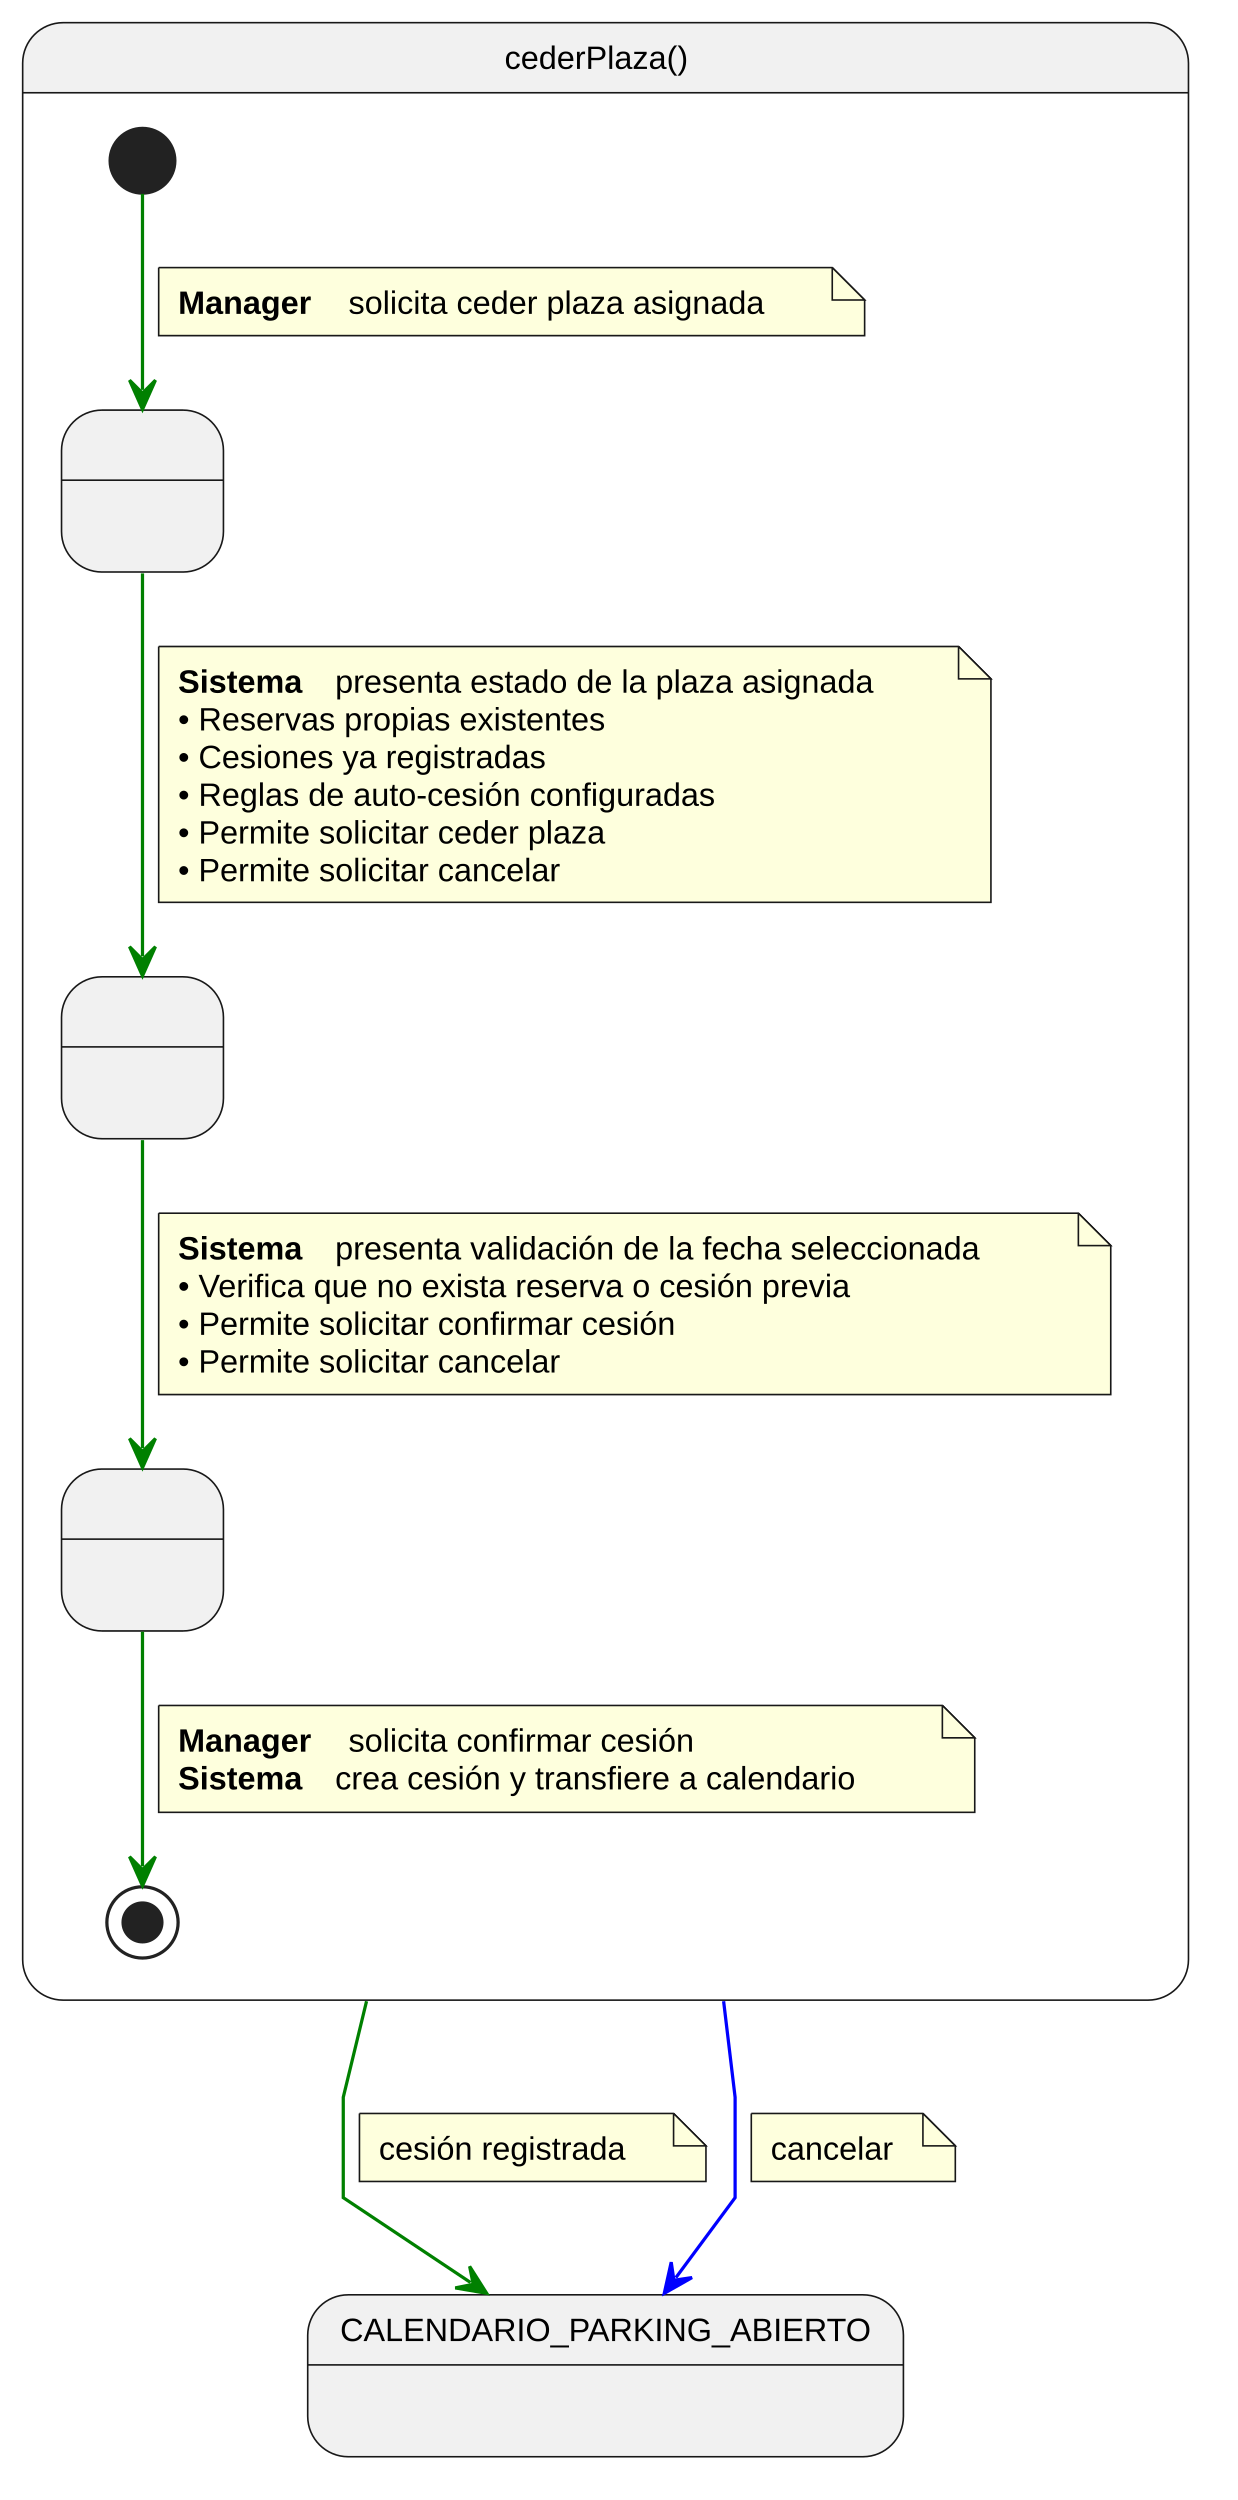
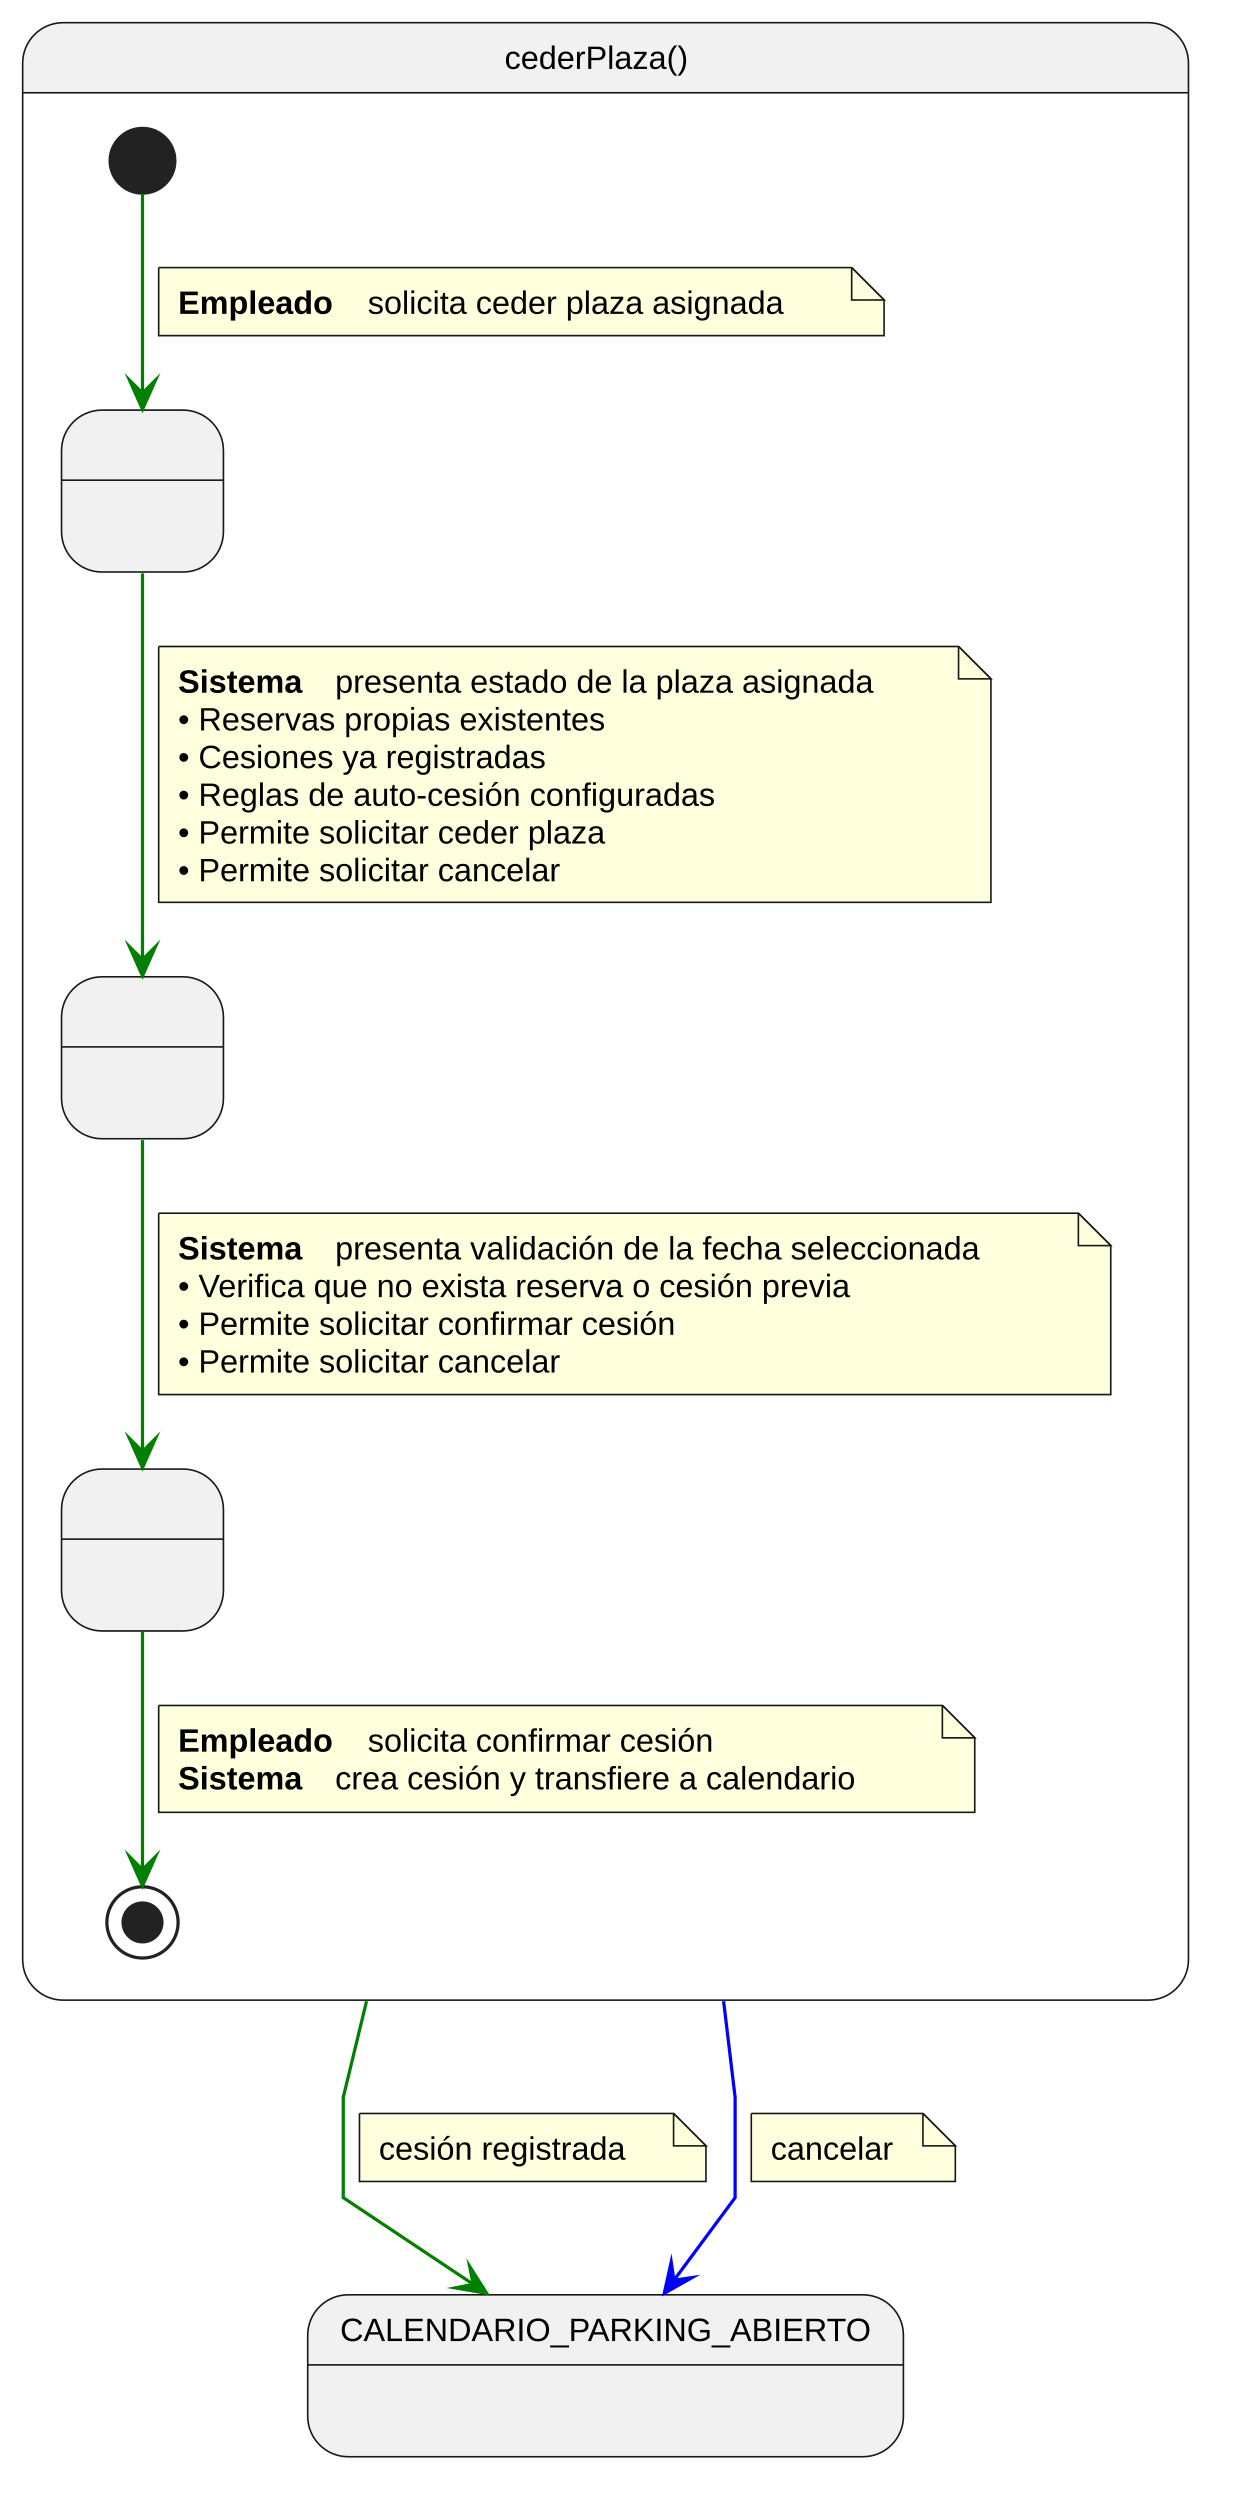
- <svg xmlns="http://www.w3.org/2000/svg" contentStyleType="text/css" data-diagram-type="STATE" height="772px" preserveAspectRatio="none" style="width:382px;height:772px;;background:#FFFFFF" version="1.1" viewBox="0 0 382 772" width="382px" zoomAndPan="magnify">
+ <svg xmlns="http://www.w3.org/2000/svg" contentStyleType="text/css" data-diagram-type="STATE" height="772px" preserveAspectRatio="none" style="width:382px;height:772px;background:#FFFFFF;" version="1.1" viewBox="0 0 382 772" width="382px" zoomAndPan="magnify">
  <defs />
  <g>
-     <path d="M19.5,7 L354.5,7 A12.5,12.5 0 0 1 367,19.5 L367,28.641 L7,28.641 L7,19.5 A12.5,12.5 0 0 1 19.5,7" fill="#F1F1F1" />
-     <rect fill="none" height="610.641" rx="12.5" ry="12.5" style="stroke:#181818;stroke-width:0.5;" width="360" x="7" y="7" />
-     <line style="stroke:#181818;stroke-width:0.5;" x1="7" x2="367" y1="28.641" y2="28.641" />
-     <text fill="#000000" font-family="Arial" font-size="10" lengthAdjust="spacing" textLength="62.378" x="155.811" y="21.282">cederPlaza()</text>
-     <g class="entity" data-qualified-name="cederPlaza.SolicitandoCesion" id="ent0003">
-       <rect fill="#F1F1F1" height="50" rx="12.5" ry="12.5" style="stroke:#181818;stroke-width:0.5;" width="50" x="19" y="126.641" />
-       <line style="stroke:#181818;stroke-width:0.5;" x1="19" x2="69" y1="148.281" y2="148.281" />
-       <text fill="#000000" font-family="Arial" font-size="10" lengthAdjust="spacing" textLength="3.179" x="42.411" y="140.923"> </text>
+     <g class="entity" data-qualified-name="cederPlaza" data-source-line="8" id="ent0001">
+       <path d="M19.5,7 L354.5,7 A12.5,12.5 0 0 1 367,19.5 L367,28.641 L7,28.641 L7,19.5 A12.5,12.5 0 0 1 19.5,7" fill="#F1F1F1" />
+       <rect fill="none" height="610.641" rx="12.5" ry="12.5" style="stroke:#181818;stroke-width:0.5;" width="360" x="7" y="7" />
+       <line style="stroke:#181818;stroke-width:0.5;" x1="7" x2="367" y1="28.641" y2="28.641" />
+       <text fill="#000000" font-family="Arial" font-size="10" lengthAdjust="spacing" textLength="62.378" x="155.811" y="21.282">cederPlaza()</text>
+       <g class="entity" data-qualified-name="cederPlaza.SolicitandoCesion" data-source-line="9" id="ent0002">
+         <rect fill="#F1F1F1" height="50" rx="12.5" ry="12.5" style="stroke:#181818;stroke-width:0.5;" width="50" x="19" y="126.641" />
+         <line style="stroke:#181818;stroke-width:0.5;" x1="19" x2="69" y1="148.281" y2="148.281" />
+         <text fill="#000000" font-family="Arial" font-size="10" lengthAdjust="spacing" textLength="3.179" x="42.411" y="140.923"> </text>
+       </g>
+       <g class="entity" data-qualified-name="cederPlaza.ProporcionandoFecha" data-source-line="10" id="ent0003">
+         <rect fill="#F1F1F1" height="50" rx="12.5" ry="12.5" style="stroke:#181818;stroke-width:0.5;" width="50" x="19" y="301.641" />
+         <line style="stroke:#181818;stroke-width:0.5;" x1="19" x2="69" y1="323.281" y2="323.281" />
+         <text fill="#000000" font-family="Arial" font-size="10" lengthAdjust="spacing" textLength="3.179" x="42.411" y="315.923"> </text>
+       </g>
+       <g class="entity" data-qualified-name="cederPlaza.CesionRegistrada" data-source-line="11" id="ent0004">
+         <rect fill="#F1F1F1" height="50" rx="12.5" ry="12.5" style="stroke:#181818;stroke-width:0.5;" width="50" x="19" y="453.641" />
+         <line style="stroke:#181818;stroke-width:0.5;" x1="19" x2="69" y1="475.281" y2="475.281" />
+         <text fill="#000000" font-family="Arial" font-size="10" lengthAdjust="spacing" textLength="3.179" x="42.411" y="467.923"> </text>
+       </g>
+       <g class="start_entity" data-qualified-name="cederPlaza..start.cederPlaza" data-source-line="13" id="ent0005">
+         <ellipse cx="44" cy="49.641" fill="#222222" rx="10" ry="10" style="stroke:#222222;stroke-width:1;" />
+       </g>
+       <g class="end_entity" data-qualified-name="cederPlaza..end.cederPlaza" data-source-line="36" id="ent0009">
+         <ellipse cx="44" cy="593.641" fill="none" rx="11" ry="11" style="stroke:#222222;stroke-width:1;" />
+         <ellipse cx="44" cy="593.641" fill="#222222" rx="6" ry="6" style="stroke:#222222;stroke-width:1;" />
+       </g>
+       <g class="link" data-entity-1="ent0005" data-entity-2="ent0002" data-link-type="dependency" data-source-line="13" id="lnk6">
+         <path d="M44,59.871 C44,74.861 44,99.971 44,121.401" fill="none" id="*start*cederPlaza-to-SolicitandoCesion" style="stroke:#008000;stroke-width:1;" />
+         <polygon fill="#008000" points="44,126.401,48,117.401,44,121.401,40,117.401,44,126.401" style="stroke:#008000;stroke-width:1;stroke-linejoin:miter;stroke-miterlimit:10;" />
+         <path d="M49,82.641 L49,103.641 L273,103.641 L273,92.641 L263,82.641 L49,82.641" fill="#FEFFDD" style="stroke:#181818;stroke-width:0.5;" />
+         <path d="M263,82.641 L263,92.641 L273,92.641 L263,82.641" fill="#FEFFDD" style="stroke:#181818;stroke-width:0.5;" />
+         <text fill="#000000" font-family="Arial" font-size="10" font-weight="700" lengthAdjust="spacing" textLength="55.395" x="55" y="96.923">Empleado</text>
+         <text fill="#000000" font-family="Arial" font-size="10" lengthAdjust="spacing" textLength="145.044" x="113.574" y="96.923">solicita ceder plaza asignada</text>
+       </g>
+       <g class="link" data-entity-1="ent0002" data-entity-2="ent0003" data-link-type="dependency" data-source-line="18" id="lnk7">
+         <path d="M44,177.061 C44,210.031 44,263.441 44,296.341" fill="none" id="SolicitandoCesion-to-ProporcionandoFecha" style="stroke:#008000;stroke-width:1;" />
+         <polygon fill="#008000" points="44,301.341,48,292.341,44,296.341,40,292.341,44,301.341" style="stroke:#008000;stroke-width:1;stroke-linejoin:miter;stroke-miterlimit:10;" />
+         <path d="M49,199.641 L49,278.641 L306,278.641 L306,209.641 L296,199.641 L49,199.641" fill="#FEFFDD" style="stroke:#181818;stroke-width:0.5;" />
+         <path d="M296,199.641 L296,209.641 L306,209.641 L296,199.641" fill="#FEFFDD" style="stroke:#181818;stroke-width:0.5;" />
+         <text fill="#000000" font-family="Arial" font-size="10" font-weight="700" lengthAdjust="spacing" textLength="45.312" x="55" y="213.923">Sistema</text>
+         <text fill="#000000" font-family="Arial" font-size="10" lengthAdjust="spacing" textLength="187.573" x="103.491" y="213.923">presenta estado de la plaza asignada</text>
+         <text fill="#000000" font-family="Arial" font-size="10" lengthAdjust="spacing" textLength="150.059" x="55" y="225.564">• Reservas propias existentes</text>
+         <text fill="#000000" font-family="Arial" font-size="10" lengthAdjust="spacing" textLength="128.867" x="55" y="237.204">• Cesiones ya registradas</text>
+         <text fill="#000000" font-family="Arial" font-size="10" lengthAdjust="spacing" textLength="187.749" x="55" y="248.845">• Reglas de auto-cesión configuradas</text>
+         <text fill="#000000" font-family="Arial" font-size="10" lengthAdjust="spacing" textLength="151.714" x="55" y="260.485">• Permite solicitar ceder plaza</text>
+         <text fill="#000000" font-family="Arial" font-size="10" lengthAdjust="spacing" textLength="136.274" x="55" y="272.126">• Permite solicitar cancelar</text>
+       </g>
+       <g class="link" data-entity-1="ent0003" data-entity-2="ent0004" data-link-type="dependency" data-source-line="28" id="lnk8">
+         <path d="M44,352.071 C44,379.971 44,420.331 44,448.221" fill="none" id="ProporcionandoFecha-to-CesionRegistrada" style="stroke:#008000;stroke-width:1;" />
+         <polygon fill="#008000" points="44,453.221,48,444.221,44,448.221,40,444.221,44,453.221" style="stroke:#008000;stroke-width:1;stroke-linejoin:miter;stroke-miterlimit:10;" />
+         <path d="M49,374.641 L49,430.641 L343,430.641 L343,384.641 L333,374.641 L49,374.641" fill="#FEFFDD" style="stroke:#181818;stroke-width:0.5;" />
+         <path d="M333,374.641 L333,384.641 L343,384.641 L333,374.641" fill="#FEFFDD" style="stroke:#181818;stroke-width:0.5;" />
+         <text fill="#000000" font-family="Arial" font-size="10" font-weight="700" lengthAdjust="spacing" textLength="45.312" x="55" y="388.923">Sistema</text>
+         <text fill="#000000" font-family="Arial" font-size="10" lengthAdjust="spacing" textLength="225.234" x="103.491" y="388.923">presenta validación de la fecha seleccionada</text>
+         <text fill="#000000" font-family="Arial" font-size="10" lengthAdjust="spacing" textLength="237.969" x="55" y="400.563">• Verifica que no exista reserva o cesión previa</text>
+         <text fill="#000000" font-family="Arial" font-size="10" lengthAdjust="spacing" textLength="177.261" x="55" y="412.204">• Permite solicitar confirmar cesión</text>
+         <text fill="#000000" font-family="Arial" font-size="10" lengthAdjust="spacing" textLength="136.274" x="55" y="423.845">• Permite solicitar cancelar</text>
+       </g>
+       <g class="link" data-entity-1="ent0004" data-entity-2="ent0009" data-link-type="dependency" data-source-line="36" id="lnk10">
+         <path d="M44,503.881 C44,528.261 44,559.701 44,577.341" fill="none" id="CesionRegistrada-to-*end*cederPlaza" style="stroke:#008000;stroke-width:1;" />
+         <polygon fill="#008000" points="44,582.341,48,573.341,44,577.341,40,573.341,44,582.341" style="stroke:#008000;stroke-width:1;stroke-linejoin:miter;stroke-miterlimit:10;" />
+         <path d="M49,526.641 L49,559.641 L301,559.641 L301,536.641 L291,526.641 L49,526.641" fill="#FEFFDD" style="stroke:#181818;stroke-width:0.5;" />
+         <path d="M291,526.641 L291,536.641 L301,536.641 L291,526.641" fill="#FEFFDD" style="stroke:#181818;stroke-width:0.5;" />
+         <text fill="#000000" font-family="Arial" font-size="10" font-weight="700" lengthAdjust="spacing" textLength="55.395" x="55" y="540.923">Empleado</text>
+         <text fill="#000000" font-family="Arial" font-size="10" lengthAdjust="spacing" textLength="122.007" x="113.574" y="540.923">solicita confirmar cesión</text>
+         <text fill="#000000" font-family="Arial" font-size="10" font-weight="700" lengthAdjust="spacing" textLength="45.312" x="55" y="552.563">Sistema</text>
+         <text fill="#000000" font-family="Arial" font-size="10" lengthAdjust="spacing" textLength="182.725" x="103.491" y="552.563">crea cesión y transfiere a calendario</text>
+       </g>
    </g>
-     <g class="entity" data-qualified-name="cederPlaza.ProporcionandoFecha" id="ent0004">
-       <rect fill="#F1F1F1" height="50" rx="12.5" ry="12.5" style="stroke:#181818;stroke-width:0.5;" width="50" x="19" y="301.641" />
-       <line style="stroke:#181818;stroke-width:0.5;" x1="19" x2="69" y1="323.281" y2="323.281" />
-       <text fill="#000000" font-family="Arial" font-size="10" lengthAdjust="spacing" textLength="3.179" x="42.411" y="315.923"> </text>
-     </g>
-     <g class="entity" data-qualified-name="cederPlaza.CesionRegistrada" id="ent0005">
-       <rect fill="#F1F1F1" height="50" rx="12.5" ry="12.5" style="stroke:#181818;stroke-width:0.5;" width="50" x="19" y="453.641" />
-       <line style="stroke:#181818;stroke-width:0.5;" x1="19" x2="69" y1="475.281" y2="475.281" />
-       <text fill="#000000" font-family="Arial" font-size="10" lengthAdjust="spacing" textLength="3.179" x="42.411" y="467.923"> </text>
-     </g>
-     <g class="start_entity" data-qualified-name="cederPlaza..start.cederPlaza" data-source-line="10" id="ent0002">
-       <ellipse cx="44" cy="49.641" fill="#222222" rx="10" ry="10" style="stroke:#222222;stroke-width:1;" />
-     </g>
-     <g class="end_entity" data-qualified-name="cederPlaza..end.cederPlaza" data-source-line="33" id="ent0006">
-       <ellipse cx="44" cy="593.641" fill="none" rx="11" ry="11" style="stroke:#222222;stroke-width:1;" />
-       <ellipse cx="44" cy="593.641" fill="#222222" rx="6" ry="6" style="stroke:#222222;stroke-width:1;" />
-     </g>
-     <g class="link" data-entity-1="ent0002" data-entity-2="ent0003" data-link-type="dependency" data-source-line="10" id="lnk3">
-       <path d="M44,59.871 C44,74.861 44,98.971 44,120.401" fill="none" id="*start*cederPlaza-to-SolicitandoCesion" style="stroke:#008000;stroke-width:1;" />
-       <polygon fill="#008000" points="44,126.401,48,117.401,44,121.401,40,117.401,44,126.401" style="stroke:#008000;stroke-width:1;" />
-       <path d="M49,82.641 L49,103.641 L267,103.641 L267,92.641 L257,82.641 L49,82.641" fill="#FEFFDD" style="stroke:#181818;stroke-width:0.5;" />
-       <path d="M257,82.641 L257,92.641 L267,92.641 L257,82.641" fill="#FEFFDD" style="stroke:#181818;stroke-width:0.5;" />
-       <text fill="#000000" font-family="Arial" font-size="10" font-weight="700" lengthAdjust="spacing" textLength="49.438" x="55" y="96.923">Manager</text>
-       <text fill="#000000" font-family="Arial" font-size="10" lengthAdjust="spacing" textLength="145.044" x="107.617" y="96.923">solicita ceder plaza asignada</text>
-     </g>
-     <g class="link" data-entity-1="ent0003" data-entity-2="ent0004" data-link-type="dependency" data-source-line="15" id="lnk4">
-       <path d="M44,177.061 C44,210.031 44,262.441 44,295.341" fill="none" id="SolicitandoCesion-to-ProporcionandoFecha" style="stroke:#008000;stroke-width:1;" />
-       <polygon fill="#008000" points="44,301.341,48,292.341,44,296.341,40,292.341,44,301.341" style="stroke:#008000;stroke-width:1;" />
-       <path d="M49,199.641 L49,278.641 L306,278.641 L306,209.641 L296,199.641 L49,199.641" fill="#FEFFDD" style="stroke:#181818;stroke-width:0.5;" />
-       <path d="M296,199.641 L296,209.641 L306,209.641 L296,199.641" fill="#FEFFDD" style="stroke:#181818;stroke-width:0.5;" />
-       <text fill="#000000" font-family="Arial" font-size="10" font-weight="700" lengthAdjust="spacing" textLength="45.312" x="55" y="213.923">Sistema</text>
-       <text fill="#000000" font-family="Arial" font-size="10" lengthAdjust="spacing" textLength="187.573" x="103.491" y="213.923">presenta estado de la plaza asignada</text>
-       <text fill="#000000" font-family="Arial" font-size="10" lengthAdjust="spacing" textLength="150.059" x="55" y="225.564">• Reservas propias existentes</text>
-       <text fill="#000000" font-family="Arial" font-size="10" lengthAdjust="spacing" textLength="128.867" x="55" y="237.204">• Cesiones ya registradas</text>
-       <text fill="#000000" font-family="Arial" font-size="10" lengthAdjust="spacing" textLength="187.749" x="55" y="248.845">• Reglas de auto-cesión configuradas</text>
-       <text fill="#000000" font-family="Arial" font-size="10" lengthAdjust="spacing" textLength="151.714" x="55" y="260.485">• Permite solicitar ceder plaza</text>
-       <text fill="#000000" font-family="Arial" font-size="10" lengthAdjust="spacing" textLength="136.274" x="55" y="272.126">• Permite solicitar cancelar</text>
-     </g>
-     <g class="link" data-entity-1="ent0004" data-entity-2="ent0005" data-link-type="dependency" data-source-line="25" id="lnk5">
-       <path d="M44,352.071 C44,379.971 44,419.331 44,447.221" fill="none" id="ProporcionandoFecha-to-CesionRegistrada" style="stroke:#008000;stroke-width:1;" />
-       <polygon fill="#008000" points="44,453.221,48,444.221,44,448.221,40,444.221,44,453.221" style="stroke:#008000;stroke-width:1;" />
-       <path d="M49,374.641 L49,430.641 L343,430.641 L343,384.641 L333,374.641 L49,374.641" fill="#FEFFDD" style="stroke:#181818;stroke-width:0.5;" />
-       <path d="M333,374.641 L333,384.641 L343,384.641 L333,374.641" fill="#FEFFDD" style="stroke:#181818;stroke-width:0.5;" />
-       <text fill="#000000" font-family="Arial" font-size="10" font-weight="700" lengthAdjust="spacing" textLength="45.312" x="55" y="388.923">Sistema</text>
-       <text fill="#000000" font-family="Arial" font-size="10" lengthAdjust="spacing" textLength="225.234" x="103.491" y="388.923">presenta validación de la fecha seleccionada</text>
-       <text fill="#000000" font-family="Arial" font-size="10" lengthAdjust="spacing" textLength="237.969" x="55" y="400.563">• Verifica que no exista reserva o cesión previa</text>
-       <text fill="#000000" font-family="Arial" font-size="10" lengthAdjust="spacing" textLength="177.261" x="55" y="412.204">• Permite solicitar confirmar cesión</text>
-       <text fill="#000000" font-family="Arial" font-size="10" lengthAdjust="spacing" textLength="136.274" x="55" y="423.845">• Permite solicitar cancelar</text>
-     </g>
-     <g class="link" data-entity-1="ent0005" data-entity-2="ent0006" data-link-type="dependency" data-source-line="33" id="lnk7">
-       <path d="M44,503.881 C44,528.261 44,558.701 44,576.341" fill="none" id="CesionRegistrada-to-*end*cederPlaza" style="stroke:#008000;stroke-width:1;" />
-       <polygon fill="#008000" points="44,582.341,48,573.341,44,577.341,40,573.341,44,582.341" style="stroke:#008000;stroke-width:1;" />
-       <path d="M49,526.641 L49,559.641 L301,559.641 L301,536.641 L291,526.641 L49,526.641" fill="#FEFFDD" style="stroke:#181818;stroke-width:0.5;" />
-       <path d="M291,526.641 L291,536.641 L301,536.641 L291,526.641" fill="#FEFFDD" style="stroke:#181818;stroke-width:0.5;" />
-       <text fill="#000000" font-family="Arial" font-size="10" font-weight="700" lengthAdjust="spacing" textLength="49.438" x="55" y="540.923">Manager</text>
-       <text fill="#000000" font-family="Arial" font-size="10" lengthAdjust="spacing" textLength="122.007" x="107.617" y="540.923">solicita confirmar cesión</text>
-       <text fill="#000000" font-family="Arial" font-size="10" font-weight="700" lengthAdjust="spacing" textLength="45.312" x="55" y="552.563">Sistema</text>
-       <text fill="#000000" font-family="Arial" font-size="10" lengthAdjust="spacing" textLength="182.725" x="103.491" y="552.563">crea cesión y transfiere a calendario</text>
-     </g>
-     <g class="entity" data-qualified-name="CALENDARIO_PARKING_ABIERTO" id="ent0008">
+     <g class="entity" data-qualified-name="CALENDARIO_PARKING_ABIERTO" data-source-line="43" id="ent0011">
      <rect fill="#F1F1F1" height="50" rx="12.5" ry="12.5" style="stroke:#181818;stroke-width:0.5;" width="183.955" x="95.02" y="708.64" />
      <line style="stroke:#181818;stroke-width:0.5;" x1="95.02" x2="278.975" y1="730.281" y2="730.281" />
      <text fill="#000000" font-family="Arial" font-size="10" lengthAdjust="spacing" textLength="163.955" x="105.02" y="722.922">CALENDARIO_PARKING_ABIERTO</text>
    </g>
-     <g class="link" data-entity-1="ent0002" data-entity-2="ent0008" data-link-type="dependency" data-source-line="40" id="lnk9">
-       <path d="M113.19,617.97 C108.73,636.37 106,647.64 106,647.64 C106,647.64 106,678.64 106,678.64 C106,678.64 123.868,690.551 145.298,704.841" fill="none" id="cederPlaza-to-CALENDARIO_PARKING_ABIERTO" style="stroke:#008000;stroke-width:1;" />
-       <polygon fill="#008000" points="150.29,708.17,145.021,699.849,146.13,705.396,140.583,706.505,150.29,708.17" style="stroke:#008000;stroke-width:1;" />
+     <g class="link" data-entity-1="ent0001" data-entity-2="ent0011" data-link-type="dependency" data-source-line="43" id="lnk12">
+       <path d="M113.19,617.97 C108.73,636.37 106,647.64 106,647.64 C106,647.64 106,678.64 106,678.64 C106,678.64 124.7,691.106 146.13,705.396" fill="none" id="cederPlaza-to-CALENDARIO_PARKING_ABIERTO" style="stroke:#008000;stroke-width:1;" />
+       <polygon fill="#008000" points="150.29,708.17,145.021,699.849,146.13,705.396,140.583,706.505,150.29,708.17" style="stroke:#008000;stroke-width:1;stroke-linejoin:miter;stroke-miterlimit:10;" />
      <path d="M111,652.64 L111,673.64 L218,673.64 L218,662.64 L208,652.64 L111,652.64" fill="#FEFFDD" style="stroke:#181818;stroke-width:0.5;" />
      <path d="M208,652.64 L208,662.64 L218,662.64 L208,652.64" fill="#FEFFDD" style="stroke:#181818;stroke-width:0.5;" />
      <text fill="#000000" font-family="Arial" font-size="10" lengthAdjust="spacing" textLength="86.509" x="117" y="666.922">cesión registrada</text>
    </g>
-     <g class="link" data-entity-1="ent0002" data-entity-2="ent0008" data-link-type="dependency" data-source-line="45" id="lnk10">
-       <path d="M223.45,617.97 C225.65,636.37 227,647.64 227,647.64 C227,647.64 227,678.64 227,678.64 C227,678.64 219.28,689.058 208.7,703.348" fill="none" id="cederPlaza-to-CALENDARIO_PARKING_ABIERTO-1" style="stroke:#0000FF;stroke-width:1;" />
-       <polygon fill="#0000FF" points="205.13,708.17,213.7,703.317,208.105,704.152,207.271,698.557,205.13,708.17" style="stroke:#0000FF;stroke-width:1;" />
+     <g class="link" data-entity-1="ent0001" data-entity-2="ent0011" data-link-type="dependency" data-source-line="48" id="lnk13">
+       <path d="M223.45,617.97 C225.65,636.37 227,647.64 227,647.64 C227,647.64 227,678.64 227,678.64 C227,678.64 218.685,689.861 208.105,704.152" fill="none" id="cederPlaza-to-CALENDARIO_PARKING_ABIERTO-1" style="stroke:#0000FF;stroke-width:1;" />
+       <polygon fill="#0000FF" points="205.13,708.17,213.7,703.317,208.105,704.152,207.271,698.557,205.13,708.17" style="stroke:#0000FF;stroke-width:1;stroke-linejoin:miter;stroke-miterlimit:10;" />
      <path d="M232,652.64 L232,673.64 L295,673.64 L295,662.64 L285,652.64 L232,652.64" fill="#FEFFDD" style="stroke:#181818;stroke-width:0.5;" />
      <path d="M285,652.64 L285,662.64 L295,662.64 L285,652.64" fill="#FEFFDD" style="stroke:#181818;stroke-width:0.5;" />
      <text fill="#000000" font-family="Arial" font-size="10" lengthAdjust="spacing" textLength="42.632" x="238" y="666.922">cancelar</text>
    </g>
  </g>
</svg>
